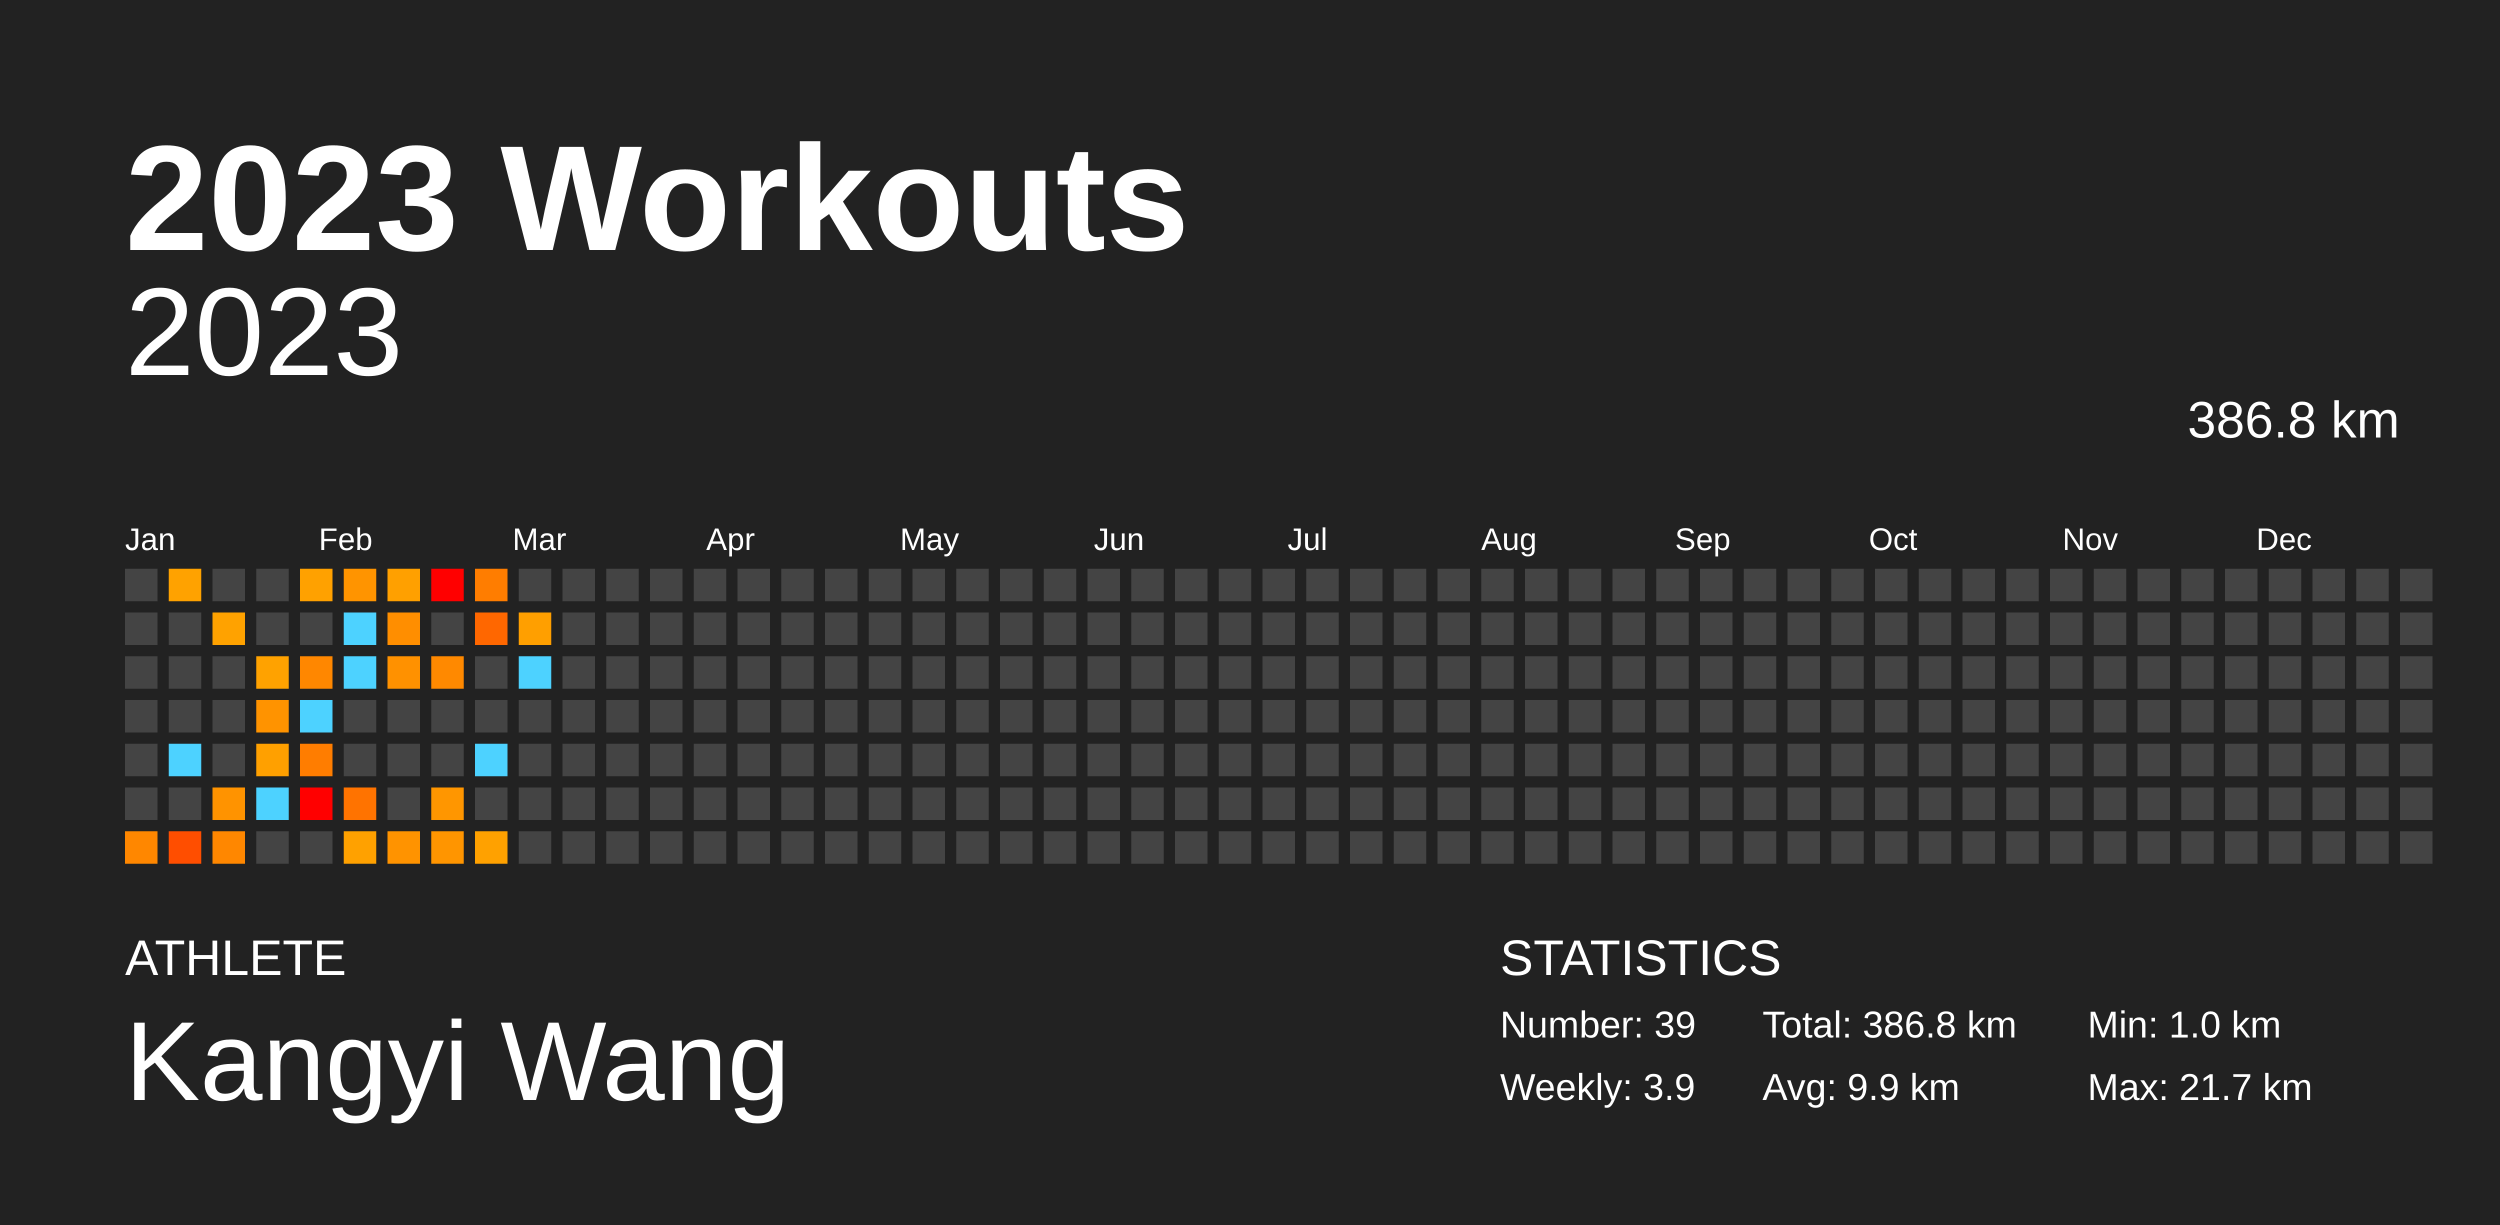
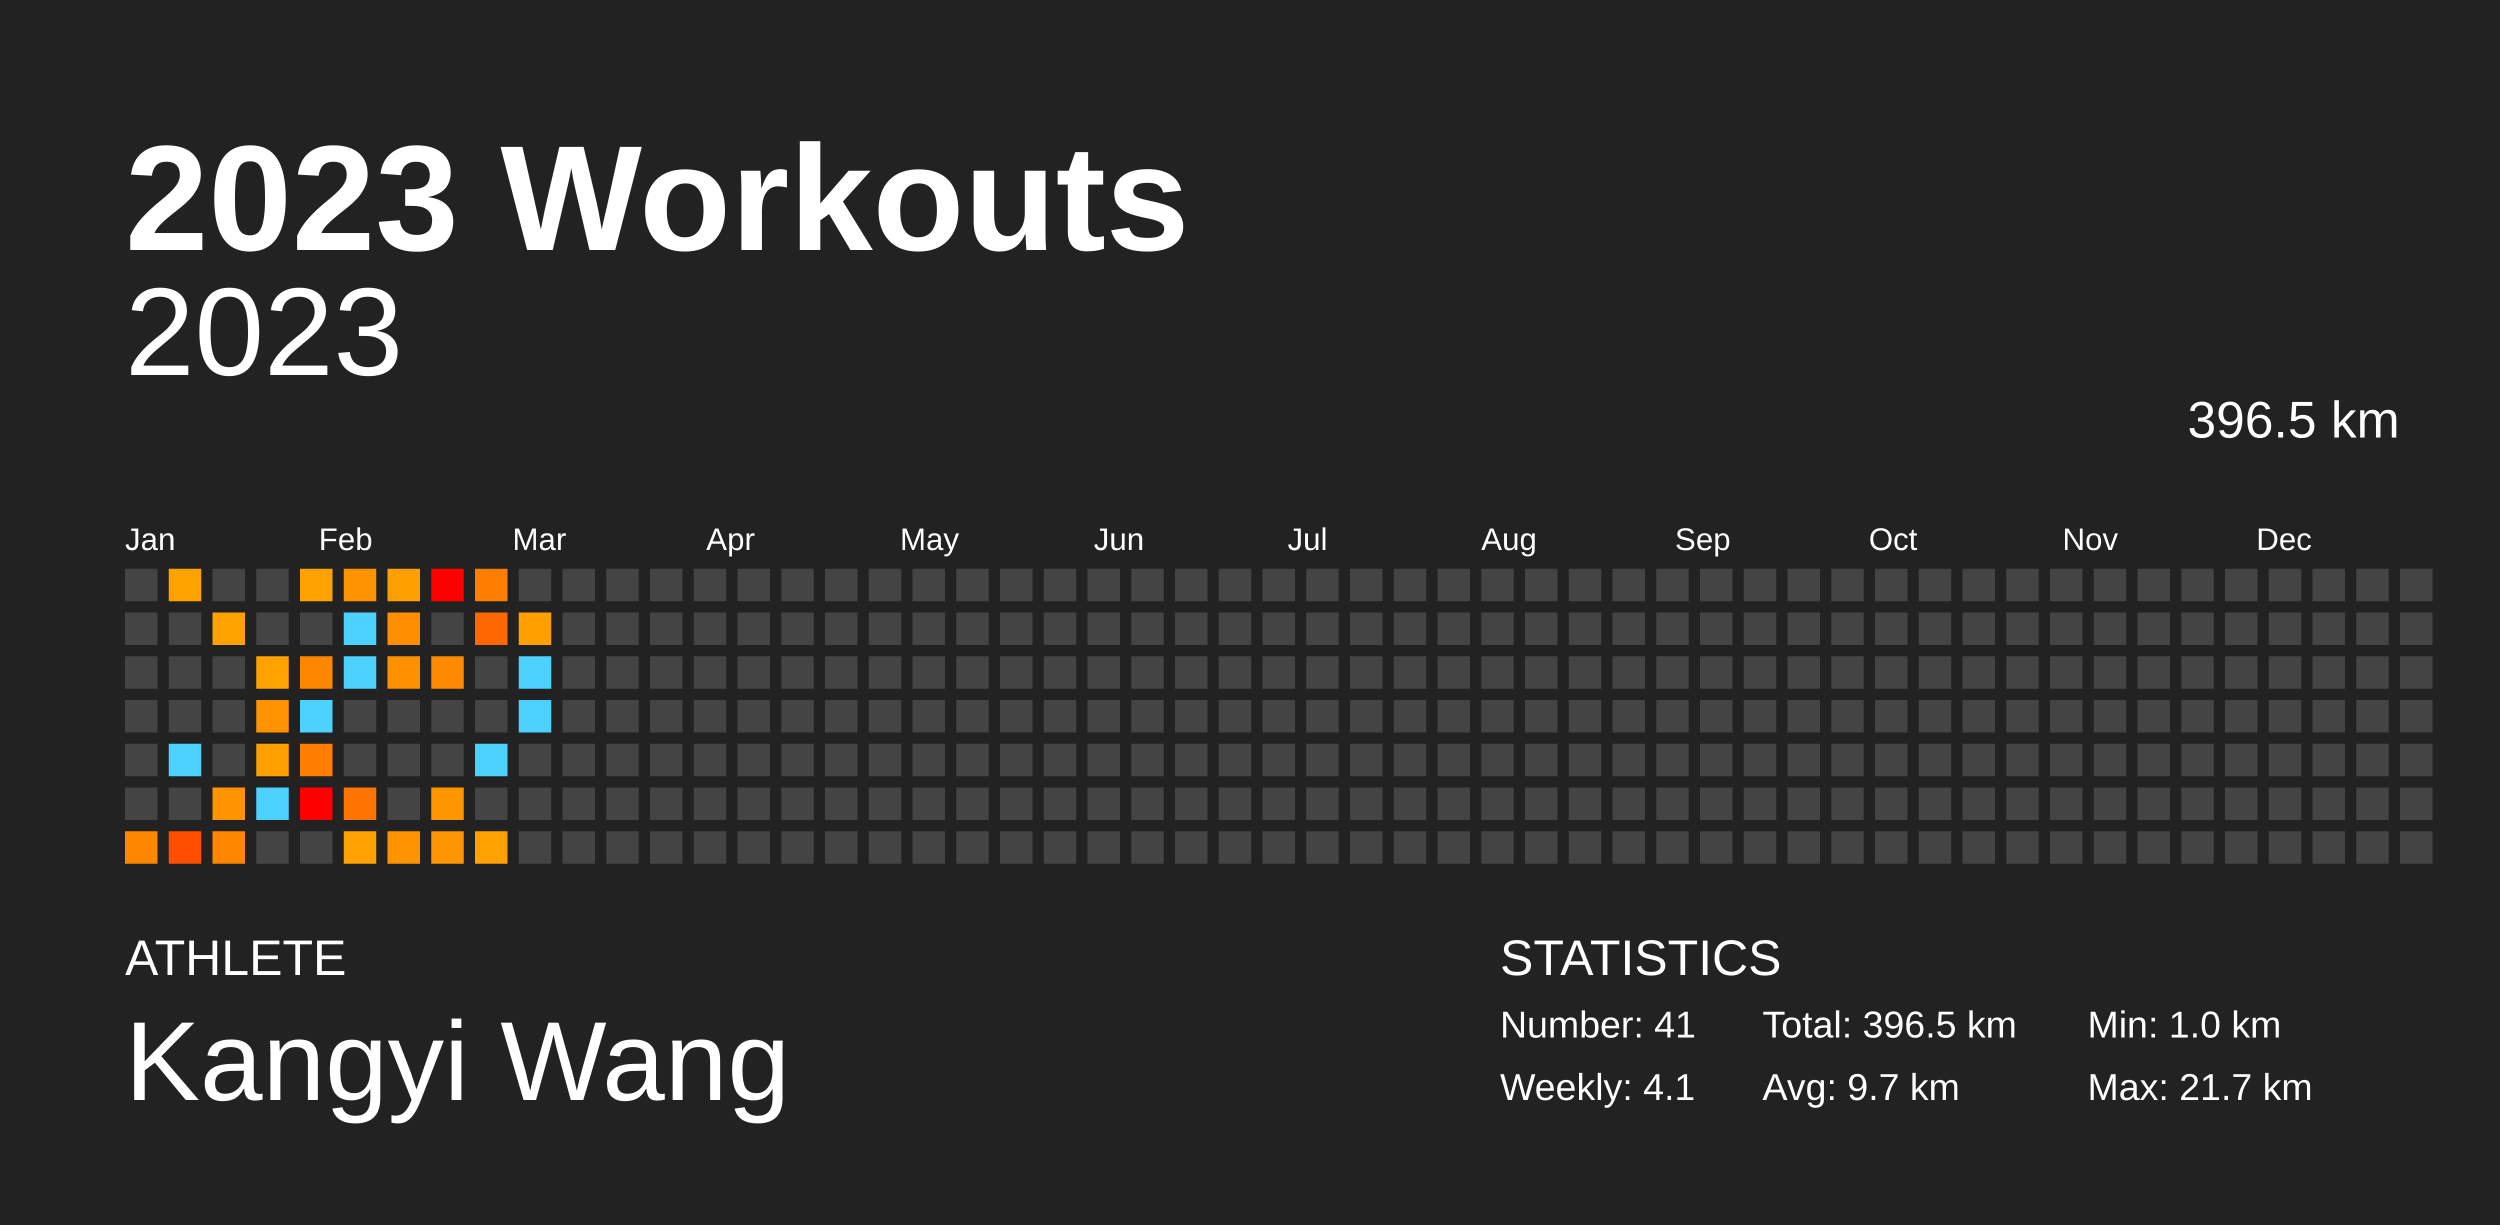
<svg xmlns="http://www.w3.org/2000/svg" baseProfile="full" height="98mm" version="1.1" viewBox="0,0,200,98" width="200mm">
  <defs />
  <rect fill="#222222" height="98" width="200" x="0" y="0" />
  <text fill="#FFFFFF" style="font-size:12px; font-family:Arial; font-weight:bold;" x="10" y="20">2023 Workouts</text>
  <text fill="#FFFFFF" style="font-size:4px; font-family:Arial" x="10" y="78">ATHLETE</text>
  <text fill="#FFFFFF" style="font-size:9px; font-family:Arial" x="10" y="88">Kangyi Wang</text>
  <text fill="#FFFFFF" style="font-size:4px; font-family:Arial" x="120" y="78">STATISTICS</text>
-   <text fill="#FFFFFF" style="font-size:3px; font-family:Arial" x="120" y="83">Number: 39</text>
-   <text fill="#FFFFFF" style="font-size:3px; font-family:Arial" x="120" y="88">Weekly: 3.9</text>
-   <text fill="#FFFFFF" style="font-size:3px; font-family:Arial" x="141" y="83">Total: 386.8 km</text>
-   <text fill="#FFFFFF" style="font-size:3px; font-family:Arial" x="141" y="88">Avg: 9.9 km</text>
+   <text fill="#FFFFFF" style="font-size:3px; font-family:Arial" x="120" y="83">Number: 41</text>
+   <text fill="#FFFFFF" style="font-size:3px; font-family:Arial" x="120" y="88">Weekly: 4.1</text>
+   <text fill="#FFFFFF" style="font-size:3px; font-family:Arial" x="141" y="83">Total: 396.5 km</text>
+   <text fill="#FFFFFF" style="font-size:3px; font-family:Arial" x="141" y="88">Avg: 9.7 km</text>
  <text fill="#FFFFFF" style="font-size:3px; font-family:Arial" x="167" y="83">Min: 1.0 km</text>
  <text fill="#FFFFFF" style="font-size:3px; font-family:Arial" x="167" y="88">Max: 21.7 km</text>
  <text alignment-baseline="hanging" fill="#FFFFFF" style="font-size:10.0px; font-family:Arial;" x="10" y="30">2023</text>
-   <text alignment-baseline="hanging" fill="#FFFFFF" style="font-size:4.125px; font-family:Arial;" x="175" y="35">386.8 km</text>
+   <text alignment-baseline="hanging" fill="#FFFFFF" style="font-size:4.125px; font-family:Arial;" x="175" y="35">396.5 km</text>
  <text fill="#FFFFFF" style="font-size:2.5px; font-family:Arial" x="10.0" y="44">Jan</text>
  <text fill="#FFFFFF" style="font-size:2.5px; font-family:Arial" x="25.5" y="44">Feb</text>
  <text fill="#FFFFFF" style="font-size:2.5px; font-family:Arial" x="41.0" y="44">Mar</text>
  <text fill="#FFFFFF" style="font-size:2.5px; font-family:Arial" x="56.5" y="44">Apr</text>
  <text fill="#FFFFFF" style="font-size:2.5px; font-family:Arial" x="72.0" y="44">May</text>
  <text fill="#FFFFFF" style="font-size:2.5px; font-family:Arial" x="87.5" y="44">Jun</text>
  <text fill="#FFFFFF" style="font-size:2.5px; font-family:Arial" x="103.0" y="44">Jul</text>
  <text fill="#FFFFFF" style="font-size:2.5px; font-family:Arial" x="118.5" y="44">Aug</text>
  <text fill="#FFFFFF" style="font-size:2.5px; font-family:Arial" x="134.0" y="44">Sep</text>
  <text fill="#FFFFFF" style="font-size:2.5px; font-family:Arial" x="149.5" y="44">Oct</text>
  <text fill="#FFFFFF" style="font-size:2.5px; font-family:Arial" x="165.0" y="44">Nov</text>
  <text fill="#FFFFFF" style="font-size:2.5px; font-family:Arial" x="180.5" y="44">Dec</text>
  <rect fill="#444444" height="2.6" width="2.6" x="10.0" y="45.5" />
  <rect fill="#444444" height="2.6" width="2.6" x="10.0" y="49.0" />
  <rect fill="#444444" height="2.6" width="2.6" x="10.0" y="52.5" />
  <rect fill="#444444" height="2.6" width="2.6" x="10.0" y="56.0" />
  <rect fill="#444444" height="2.6" width="2.6" x="10.0" y="59.5" />
  <rect fill="#444444" height="2.6" width="2.6" x="10.0" y="63.0" />
  <rect fill="#ff8700" height="2.6" width="2.6" x="10.0" y="66.5" />
  <rect fill="#ffa200" height="2.6" width="2.6" x="13.5" y="45.5" />
  <rect fill="#444444" height="2.6" width="2.6" x="13.5" y="49.0" />
  <rect fill="#444444" height="2.6" width="2.6" x="13.5" y="52.5" />
  <rect fill="#444444" height="2.6" width="2.6" x="13.5" y="56.0" />
  <rect fill="#4dd2ff" height="2.6" width="2.6" x="13.5" y="59.5" />
  <rect fill="#444444" height="2.6" width="2.6" x="13.5" y="63.0" />
  <rect fill="#ff4e00" height="2.6" width="2.6" x="13.5" y="66.5" />
  <rect fill="#444444" height="2.6" width="2.6" x="17.0" y="45.5" />
  <rect fill="#ffa200" height="2.6" width="2.6" x="17.0" y="49.0" />
  <rect fill="#444444" height="2.6" width="2.6" x="17.0" y="52.5" />
  <rect fill="#444444" height="2.6" width="2.6" x="17.0" y="56.0" />
  <rect fill="#444444" height="2.6" width="2.6" x="17.0" y="59.5" />
  <rect fill="#ff9300" height="2.6" width="2.6" x="17.0" y="63.0" />
  <rect fill="#ff8700" height="2.6" width="2.6" x="17.0" y="66.5" />
  <rect fill="#444444" height="2.6" width="2.6" x="20.5" y="45.5" />
  <rect fill="#444444" height="2.6" width="2.6" x="20.5" y="49.0" />
  <rect fill="#ffa200" height="2.6" width="2.6" x="20.5" y="52.5" />
  <rect fill="#ff9300" height="2.6" width="2.6" x="20.5" y="56.0" />
  <rect fill="#ffa000" height="2.6" width="2.6" x="20.5" y="59.5" />
  <rect fill="#4dd2ff" height="2.6" width="2.6" x="20.5" y="63.0" />
  <rect fill="#444444" height="2.6" width="2.6" x="20.5" y="66.5" />
  <rect fill="#ffa100" height="2.6" width="2.6" x="24.0" y="45.5" />
  <rect fill="#444444" height="2.6" width="2.6" x="24.0" y="49.0" />
  <rect fill="#ff8700" height="2.6" width="2.6" x="24.0" y="52.5" />
  <rect fill="#4dd2ff" height="2.6" width="2.6" x="24.0" y="56.0" />
  <rect fill="#ff7d00" height="2.6" width="2.6" x="24.0" y="59.5" />
  <rect fill="red" height="2.6" width="2.6" x="24.0" y="63.0" />
  <rect fill="#444444" height="2.6" width="2.6" x="24.0" y="66.5" />
  <rect fill="#ff9400" height="2.6" width="2.6" x="27.5" y="45.5" />
  <rect fill="#4dd2ff" height="2.6" width="2.6" x="27.5" y="49.0" />
  <rect fill="#4dd2ff" height="2.6" width="2.6" x="27.5" y="52.5" />
  <rect fill="#444444" height="2.6" width="2.6" x="27.5" y="56.0" />
  <rect fill="#444444" height="2.6" width="2.6" x="27.5" y="59.5" />
  <rect fill="#ff7300" height="2.6" width="2.6" x="27.5" y="63.0" />
  <rect fill="#ffa100" height="2.6" width="2.6" x="27.5" y="66.5" />
  <rect fill="#ffa000" height="2.6" width="2.6" x="31.0" y="45.5" />
  <rect fill="#ff8e00" height="2.6" width="2.6" x="31.0" y="49.0" />
  <rect fill="#ff9100" height="2.6" width="2.6" x="31.0" y="52.5" />
  <rect fill="#444444" height="2.6" width="2.6" x="31.0" y="56.0" />
  <rect fill="#444444" height="2.6" width="2.6" x="31.0" y="59.5" />
  <rect fill="#444444" height="2.6" width="2.6" x="31.0" y="63.0" />
  <rect fill="#ff9300" height="2.6" width="2.6" x="31.0" y="66.5" />
  <rect fill="red" height="2.6" width="2.6" x="34.5" y="45.5" />
  <rect fill="#444444" height="2.6" width="2.6" x="34.5" y="49.0" />
  <rect fill="#ff8900" height="2.6" width="2.6" x="34.5" y="52.5" />
  <rect fill="#444444" height="2.6" width="2.6" x="34.5" y="56.0" />
  <rect fill="#444444" height="2.6" width="2.6" x="34.5" y="59.5" />
  <rect fill="#ff9600" height="2.6" width="2.6" x="34.5" y="63.0" />
  <rect fill="#ff9500" height="2.6" width="2.6" x="34.5" y="66.5" />
  <rect fill="#ff7d00" height="2.6" width="2.6" x="38.0" y="45.5" />
  <rect fill="#ff6700" height="2.6" width="2.6" x="38.0" y="49.0" />
  <rect fill="#444444" height="2.6" width="2.6" x="38.0" y="52.5" />
  <rect fill="#444444" height="2.6" width="2.6" x="38.0" y="56.0" />
  <rect fill="#4dd2ff" height="2.6" width="2.6" x="38.0" y="59.5" />
  <rect fill="#444444" height="2.6" width="2.6" x="38.0" y="63.0" />
  <rect fill="#ffa100" height="2.6" width="2.6" x="38.0" y="66.5" />
  <rect fill="#444444" height="2.6" width="2.6" x="41.5" y="45.5" />
  <rect fill="#ff9f00" height="2.6" width="2.6" x="41.5" y="49.0" />
  <rect fill="#4dd2ff" height="2.6" width="2.6" x="41.5" y="52.5" />
-   <rect fill="#444444" height="2.6" width="2.6" x="41.5" y="56.0" />
+   <rect fill="#4dd2ff" height="2.6" width="2.6" x="41.5" y="56.0" />
  <rect fill="#444444" height="2.6" width="2.6" x="41.5" y="59.5" />
  <rect fill="#444444" height="2.6" width="2.6" x="41.5" y="63.0" />
  <rect fill="#444444" height="2.6" width="2.6" x="41.5" y="66.5" />
  <rect fill="#444444" height="2.6" width="2.6" x="45.0" y="45.5" />
  <rect fill="#444444" height="2.6" width="2.6" x="45.0" y="49.0" />
  <rect fill="#444444" height="2.6" width="2.6" x="45.0" y="52.5" />
  <rect fill="#444444" height="2.6" width="2.6" x="45.0" y="56.0" />
  <rect fill="#444444" height="2.6" width="2.6" x="45.0" y="59.5" />
  <rect fill="#444444" height="2.6" width="2.6" x="45.0" y="63.0" />
  <rect fill="#444444" height="2.6" width="2.6" x="45.0" y="66.5" />
  <rect fill="#444444" height="2.6" width="2.6" x="48.5" y="45.5" />
  <rect fill="#444444" height="2.6" width="2.6" x="48.5" y="49.0" />
  <rect fill="#444444" height="2.6" width="2.6" x="48.5" y="52.5" />
  <rect fill="#444444" height="2.6" width="2.6" x="48.5" y="56.0" />
  <rect fill="#444444" height="2.6" width="2.6" x="48.5" y="59.5" />
  <rect fill="#444444" height="2.6" width="2.6" x="48.5" y="63.0" />
  <rect fill="#444444" height="2.6" width="2.6" x="48.5" y="66.5" />
  <rect fill="#444444" height="2.6" width="2.6" x="52.0" y="45.5" />
  <rect fill="#444444" height="2.6" width="2.6" x="52.0" y="49.0" />
  <rect fill="#444444" height="2.6" width="2.6" x="52.0" y="52.5" />
  <rect fill="#444444" height="2.6" width="2.6" x="52.0" y="56.0" />
  <rect fill="#444444" height="2.6" width="2.6" x="52.0" y="59.5" />
  <rect fill="#444444" height="2.6" width="2.6" x="52.0" y="63.0" />
  <rect fill="#444444" height="2.6" width="2.6" x="52.0" y="66.5" />
  <rect fill="#444444" height="2.6" width="2.6" x="55.5" y="45.5" />
  <rect fill="#444444" height="2.6" width="2.6" x="55.5" y="49.0" />
  <rect fill="#444444" height="2.6" width="2.6" x="55.5" y="52.5" />
  <rect fill="#444444" height="2.6" width="2.6" x="55.5" y="56.0" />
  <rect fill="#444444" height="2.6" width="2.6" x="55.5" y="59.5" />
  <rect fill="#444444" height="2.6" width="2.6" x="55.5" y="63.0" />
  <rect fill="#444444" height="2.6" width="2.6" x="55.5" y="66.5" />
  <rect fill="#444444" height="2.6" width="2.6" x="59.0" y="45.5" />
  <rect fill="#444444" height="2.6" width="2.6" x="59.0" y="49.0" />
  <rect fill="#444444" height="2.6" width="2.6" x="59.0" y="52.5" />
  <rect fill="#444444" height="2.6" width="2.6" x="59.0" y="56.0" />
  <rect fill="#444444" height="2.6" width="2.6" x="59.0" y="59.5" />
  <rect fill="#444444" height="2.6" width="2.6" x="59.0" y="63.0" />
  <rect fill="#444444" height="2.6" width="2.6" x="59.0" y="66.5" />
  <rect fill="#444444" height="2.6" width="2.6" x="62.5" y="45.5" />
  <rect fill="#444444" height="2.6" width="2.6" x="62.5" y="49.0" />
  <rect fill="#444444" height="2.6" width="2.6" x="62.5" y="52.5" />
  <rect fill="#444444" height="2.6" width="2.6" x="62.5" y="56.0" />
  <rect fill="#444444" height="2.6" width="2.6" x="62.5" y="59.5" />
  <rect fill="#444444" height="2.6" width="2.6" x="62.5" y="63.0" />
  <rect fill="#444444" height="2.6" width="2.6" x="62.5" y="66.5" />
  <rect fill="#444444" height="2.6" width="2.6" x="66.0" y="45.5" />
  <rect fill="#444444" height="2.6" width="2.6" x="66.0" y="49.0" />
  <rect fill="#444444" height="2.6" width="2.6" x="66.0" y="52.5" />
  <rect fill="#444444" height="2.6" width="2.6" x="66.0" y="56.0" />
  <rect fill="#444444" height="2.6" width="2.6" x="66.0" y="59.5" />
  <rect fill="#444444" height="2.6" width="2.6" x="66.0" y="63.0" />
  <rect fill="#444444" height="2.6" width="2.6" x="66.0" y="66.5" />
  <rect fill="#444444" height="2.6" width="2.6" x="69.5" y="45.5" />
  <rect fill="#444444" height="2.6" width="2.6" x="69.5" y="49.0" />
  <rect fill="#444444" height="2.6" width="2.6" x="69.5" y="52.5" />
  <rect fill="#444444" height="2.6" width="2.6" x="69.5" y="56.0" />
  <rect fill="#444444" height="2.6" width="2.6" x="69.5" y="59.5" />
  <rect fill="#444444" height="2.6" width="2.6" x="69.5" y="63.0" />
  <rect fill="#444444" height="2.6" width="2.6" x="69.5" y="66.5" />
  <rect fill="#444444" height="2.6" width="2.6" x="73.0" y="45.5" />
  <rect fill="#444444" height="2.6" width="2.6" x="73.0" y="49.0" />
  <rect fill="#444444" height="2.6" width="2.6" x="73.0" y="52.5" />
  <rect fill="#444444" height="2.6" width="2.6" x="73.0" y="56.0" />
  <rect fill="#444444" height="2.6" width="2.6" x="73.0" y="59.5" />
  <rect fill="#444444" height="2.6" width="2.6" x="73.0" y="63.0" />
  <rect fill="#444444" height="2.6" width="2.6" x="73.0" y="66.5" />
  <rect fill="#444444" height="2.6" width="2.6" x="76.5" y="45.5" />
  <rect fill="#444444" height="2.6" width="2.6" x="76.5" y="49.0" />
  <rect fill="#444444" height="2.6" width="2.6" x="76.5" y="52.5" />
  <rect fill="#444444" height="2.6" width="2.6" x="76.5" y="56.0" />
  <rect fill="#444444" height="2.6" width="2.6" x="76.5" y="59.5" />
  <rect fill="#444444" height="2.6" width="2.6" x="76.5" y="63.0" />
  <rect fill="#444444" height="2.6" width="2.6" x="76.5" y="66.5" />
  <rect fill="#444444" height="2.6" width="2.6" x="80.0" y="45.5" />
  <rect fill="#444444" height="2.6" width="2.6" x="80.0" y="49.0" />
  <rect fill="#444444" height="2.6" width="2.6" x="80.0" y="52.5" />
  <rect fill="#444444" height="2.6" width="2.6" x="80.0" y="56.0" />
  <rect fill="#444444" height="2.6" width="2.6" x="80.0" y="59.5" />
  <rect fill="#444444" height="2.6" width="2.6" x="80.0" y="63.0" />
  <rect fill="#444444" height="2.6" width="2.6" x="80.0" y="66.5" />
  <rect fill="#444444" height="2.6" width="2.6" x="83.5" y="45.5" />
  <rect fill="#444444" height="2.6" width="2.6" x="83.5" y="49.0" />
  <rect fill="#444444" height="2.6" width="2.6" x="83.5" y="52.5" />
  <rect fill="#444444" height="2.6" width="2.6" x="83.5" y="56.0" />
  <rect fill="#444444" height="2.6" width="2.6" x="83.5" y="59.5" />
  <rect fill="#444444" height="2.6" width="2.6" x="83.5" y="63.0" />
  <rect fill="#444444" height="2.6" width="2.6" x="83.5" y="66.5" />
  <rect fill="#444444" height="2.6" width="2.6" x="87.0" y="45.5" />
  <rect fill="#444444" height="2.6" width="2.6" x="87.0" y="49.0" />
  <rect fill="#444444" height="2.6" width="2.6" x="87.0" y="52.5" />
  <rect fill="#444444" height="2.6" width="2.6" x="87.0" y="56.0" />
  <rect fill="#444444" height="2.6" width="2.6" x="87.0" y="59.5" />
  <rect fill="#444444" height="2.6" width="2.6" x="87.0" y="63.0" />
  <rect fill="#444444" height="2.6" width="2.6" x="87.0" y="66.5" />
  <rect fill="#444444" height="2.6" width="2.6" x="90.5" y="45.5" />
  <rect fill="#444444" height="2.6" width="2.6" x="90.5" y="49.0" />
  <rect fill="#444444" height="2.6" width="2.6" x="90.5" y="52.5" />
  <rect fill="#444444" height="2.6" width="2.6" x="90.5" y="56.0" />
  <rect fill="#444444" height="2.6" width="2.6" x="90.5" y="59.5" />
  <rect fill="#444444" height="2.6" width="2.6" x="90.5" y="63.0" />
  <rect fill="#444444" height="2.6" width="2.6" x="90.5" y="66.5" />
  <rect fill="#444444" height="2.6" width="2.6" x="94.0" y="45.5" />
  <rect fill="#444444" height="2.6" width="2.6" x="94.0" y="49.0" />
  <rect fill="#444444" height="2.6" width="2.6" x="94.0" y="52.5" />
  <rect fill="#444444" height="2.6" width="2.6" x="94.0" y="56.0" />
  <rect fill="#444444" height="2.6" width="2.6" x="94.0" y="59.5" />
  <rect fill="#444444" height="2.6" width="2.6" x="94.0" y="63.0" />
  <rect fill="#444444" height="2.6" width="2.6" x="94.0" y="66.5" />
  <rect fill="#444444" height="2.6" width="2.6" x="97.5" y="45.5" />
  <rect fill="#444444" height="2.6" width="2.6" x="97.5" y="49.0" />
  <rect fill="#444444" height="2.6" width="2.6" x="97.5" y="52.5" />
  <rect fill="#444444" height="2.6" width="2.6" x="97.5" y="56.0" />
  <rect fill="#444444" height="2.6" width="2.6" x="97.5" y="59.5" />
  <rect fill="#444444" height="2.6" width="2.6" x="97.5" y="63.0" />
  <rect fill="#444444" height="2.6" width="2.6" x="97.5" y="66.5" />
  <rect fill="#444444" height="2.6" width="2.6" x="101.0" y="45.5" />
  <rect fill="#444444" height="2.6" width="2.6" x="101.0" y="49.0" />
  <rect fill="#444444" height="2.6" width="2.6" x="101.0" y="52.5" />
  <rect fill="#444444" height="2.6" width="2.6" x="101.0" y="56.0" />
  <rect fill="#444444" height="2.6" width="2.6" x="101.0" y="59.5" />
  <rect fill="#444444" height="2.6" width="2.6" x="101.0" y="63.0" />
  <rect fill="#444444" height="2.6" width="2.6" x="101.0" y="66.5" />
  <rect fill="#444444" height="2.6" width="2.6" x="104.5" y="45.5" />
  <rect fill="#444444" height="2.6" width="2.6" x="104.5" y="49.0" />
  <rect fill="#444444" height="2.6" width="2.6" x="104.5" y="52.5" />
  <rect fill="#444444" height="2.6" width="2.6" x="104.5" y="56.0" />
  <rect fill="#444444" height="2.6" width="2.6" x="104.5" y="59.5" />
  <rect fill="#444444" height="2.6" width="2.6" x="104.5" y="63.0" />
  <rect fill="#444444" height="2.6" width="2.6" x="104.5" y="66.5" />
  <rect fill="#444444" height="2.6" width="2.6" x="108.0" y="45.5" />
  <rect fill="#444444" height="2.6" width="2.6" x="108.0" y="49.0" />
  <rect fill="#444444" height="2.6" width="2.6" x="108.0" y="52.5" />
  <rect fill="#444444" height="2.6" width="2.6" x="108.0" y="56.0" />
  <rect fill="#444444" height="2.6" width="2.6" x="108.0" y="59.5" />
  <rect fill="#444444" height="2.6" width="2.6" x="108.0" y="63.0" />
  <rect fill="#444444" height="2.6" width="2.6" x="108.0" y="66.5" />
  <rect fill="#444444" height="2.6" width="2.6" x="111.5" y="45.5" />
  <rect fill="#444444" height="2.6" width="2.6" x="111.5" y="49.0" />
  <rect fill="#444444" height="2.6" width="2.6" x="111.5" y="52.5" />
  <rect fill="#444444" height="2.6" width="2.6" x="111.5" y="56.0" />
  <rect fill="#444444" height="2.6" width="2.6" x="111.5" y="59.5" />
  <rect fill="#444444" height="2.6" width="2.6" x="111.5" y="63.0" />
  <rect fill="#444444" height="2.6" width="2.6" x="111.5" y="66.5" />
  <rect fill="#444444" height="2.6" width="2.6" x="115.0" y="45.5" />
  <rect fill="#444444" height="2.6" width="2.6" x="115.0" y="49.0" />
  <rect fill="#444444" height="2.6" width="2.6" x="115.0" y="52.5" />
  <rect fill="#444444" height="2.6" width="2.6" x="115.0" y="56.0" />
  <rect fill="#444444" height="2.6" width="2.6" x="115.0" y="59.5" />
  <rect fill="#444444" height="2.6" width="2.6" x="115.0" y="63.0" />
  <rect fill="#444444" height="2.6" width="2.6" x="115.0" y="66.5" />
  <rect fill="#444444" height="2.6" width="2.6" x="118.5" y="45.5" />
  <rect fill="#444444" height="2.6" width="2.6" x="118.5" y="49.0" />
  <rect fill="#444444" height="2.6" width="2.6" x="118.5" y="52.5" />
  <rect fill="#444444" height="2.6" width="2.6" x="118.5" y="56.0" />
  <rect fill="#444444" height="2.6" width="2.6" x="118.5" y="59.5" />
  <rect fill="#444444" height="2.6" width="2.6" x="118.5" y="63.0" />
  <rect fill="#444444" height="2.6" width="2.6" x="118.5" y="66.5" />
  <rect fill="#444444" height="2.6" width="2.6" x="122.0" y="45.5" />
  <rect fill="#444444" height="2.6" width="2.6" x="122.0" y="49.0" />
  <rect fill="#444444" height="2.6" width="2.6" x="122.0" y="52.5" />
  <rect fill="#444444" height="2.6" width="2.6" x="122.0" y="56.0" />
  <rect fill="#444444" height="2.6" width="2.6" x="122.0" y="59.5" />
  <rect fill="#444444" height="2.6" width="2.6" x="122.0" y="63.0" />
  <rect fill="#444444" height="2.6" width="2.6" x="122.0" y="66.5" />
  <rect fill="#444444" height="2.6" width="2.6" x="125.5" y="45.5" />
  <rect fill="#444444" height="2.6" width="2.6" x="125.5" y="49.0" />
  <rect fill="#444444" height="2.6" width="2.6" x="125.5" y="52.5" />
  <rect fill="#444444" height="2.6" width="2.6" x="125.5" y="56.0" />
  <rect fill="#444444" height="2.6" width="2.6" x="125.5" y="59.5" />
  <rect fill="#444444" height="2.6" width="2.6" x="125.5" y="63.0" />
  <rect fill="#444444" height="2.6" width="2.6" x="125.5" y="66.5" />
  <rect fill="#444444" height="2.6" width="2.6" x="129.0" y="45.5" />
  <rect fill="#444444" height="2.6" width="2.6" x="129.0" y="49.0" />
  <rect fill="#444444" height="2.6" width="2.6" x="129.0" y="52.5" />
  <rect fill="#444444" height="2.6" width="2.6" x="129.0" y="56.0" />
  <rect fill="#444444" height="2.6" width="2.6" x="129.0" y="59.5" />
  <rect fill="#444444" height="2.6" width="2.6" x="129.0" y="63.0" />
  <rect fill="#444444" height="2.6" width="2.6" x="129.0" y="66.5" />
  <rect fill="#444444" height="2.6" width="2.6" x="132.5" y="45.5" />
  <rect fill="#444444" height="2.6" width="2.6" x="132.5" y="49.0" />
  <rect fill="#444444" height="2.6" width="2.6" x="132.5" y="52.5" />
  <rect fill="#444444" height="2.6" width="2.6" x="132.5" y="56.0" />
  <rect fill="#444444" height="2.6" width="2.6" x="132.5" y="59.5" />
  <rect fill="#444444" height="2.6" width="2.6" x="132.5" y="63.0" />
  <rect fill="#444444" height="2.6" width="2.6" x="132.5" y="66.5" />
  <rect fill="#444444" height="2.6" width="2.6" x="136.0" y="45.5" />
  <rect fill="#444444" height="2.6" width="2.6" x="136.0" y="49.0" />
  <rect fill="#444444" height="2.6" width="2.6" x="136.0" y="52.5" />
  <rect fill="#444444" height="2.6" width="2.6" x="136.0" y="56.0" />
  <rect fill="#444444" height="2.6" width="2.6" x="136.0" y="59.5" />
  <rect fill="#444444" height="2.6" width="2.6" x="136.0" y="63.0" />
  <rect fill="#444444" height="2.6" width="2.6" x="136.0" y="66.5" />
  <rect fill="#444444" height="2.6" width="2.6" x="139.5" y="45.5" />
  <rect fill="#444444" height="2.6" width="2.6" x="139.5" y="49.0" />
  <rect fill="#444444" height="2.6" width="2.6" x="139.5" y="52.5" />
  <rect fill="#444444" height="2.6" width="2.6" x="139.5" y="56.0" />
  <rect fill="#444444" height="2.6" width="2.6" x="139.5" y="59.5" />
  <rect fill="#444444" height="2.6" width="2.6" x="139.5" y="63.0" />
  <rect fill="#444444" height="2.6" width="2.6" x="139.5" y="66.5" />
  <rect fill="#444444" height="2.6" width="2.6" x="143.0" y="45.5" />
  <rect fill="#444444" height="2.6" width="2.6" x="143.0" y="49.0" />
  <rect fill="#444444" height="2.6" width="2.6" x="143.0" y="52.5" />
  <rect fill="#444444" height="2.6" width="2.6" x="143.0" y="56.0" />
  <rect fill="#444444" height="2.6" width="2.6" x="143.0" y="59.5" />
  <rect fill="#444444" height="2.6" width="2.6" x="143.0" y="63.0" />
  <rect fill="#444444" height="2.6" width="2.6" x="143.0" y="66.5" />
  <rect fill="#444444" height="2.6" width="2.6" x="146.5" y="45.5" />
  <rect fill="#444444" height="2.6" width="2.6" x="146.5" y="49.0" />
  <rect fill="#444444" height="2.6" width="2.6" x="146.5" y="52.5" />
  <rect fill="#444444" height="2.6" width="2.6" x="146.5" y="56.0" />
  <rect fill="#444444" height="2.6" width="2.6" x="146.5" y="59.5" />
  <rect fill="#444444" height="2.6" width="2.6" x="146.5" y="63.0" />
  <rect fill="#444444" height="2.6" width="2.6" x="146.5" y="66.5" />
  <rect fill="#444444" height="2.6" width="2.6" x="150.0" y="45.5" />
  <rect fill="#444444" height="2.6" width="2.6" x="150.0" y="49.0" />
  <rect fill="#444444" height="2.6" width="2.6" x="150.0" y="52.5" />
  <rect fill="#444444" height="2.6" width="2.6" x="150.0" y="56.0" />
  <rect fill="#444444" height="2.6" width="2.6" x="150.0" y="59.5" />
  <rect fill="#444444" height="2.6" width="2.6" x="150.0" y="63.0" />
  <rect fill="#444444" height="2.6" width="2.6" x="150.0" y="66.5" />
  <rect fill="#444444" height="2.6" width="2.6" x="153.5" y="45.5" />
  <rect fill="#444444" height="2.6" width="2.6" x="153.5" y="49.0" />
  <rect fill="#444444" height="2.6" width="2.6" x="153.5" y="52.5" />
  <rect fill="#444444" height="2.6" width="2.6" x="153.5" y="56.0" />
  <rect fill="#444444" height="2.6" width="2.6" x="153.5" y="59.5" />
  <rect fill="#444444" height="2.6" width="2.6" x="153.5" y="63.0" />
  <rect fill="#444444" height="2.6" width="2.6" x="153.5" y="66.5" />
  <rect fill="#444444" height="2.6" width="2.6" x="157.0" y="45.5" />
  <rect fill="#444444" height="2.6" width="2.6" x="157.0" y="49.0" />
  <rect fill="#444444" height="2.6" width="2.6" x="157.0" y="52.5" />
  <rect fill="#444444" height="2.6" width="2.6" x="157.0" y="56.0" />
  <rect fill="#444444" height="2.6" width="2.6" x="157.0" y="59.5" />
  <rect fill="#444444" height="2.6" width="2.6" x="157.0" y="63.0" />
  <rect fill="#444444" height="2.6" width="2.6" x="157.0" y="66.5" />
  <rect fill="#444444" height="2.6" width="2.6" x="160.5" y="45.5" />
  <rect fill="#444444" height="2.6" width="2.6" x="160.5" y="49.0" />
  <rect fill="#444444" height="2.6" width="2.6" x="160.5" y="52.5" />
  <rect fill="#444444" height="2.6" width="2.6" x="160.5" y="56.0" />
  <rect fill="#444444" height="2.6" width="2.6" x="160.5" y="59.5" />
  <rect fill="#444444" height="2.6" width="2.6" x="160.5" y="63.0" />
  <rect fill="#444444" height="2.6" width="2.6" x="160.5" y="66.5" />
  <rect fill="#444444" height="2.6" width="2.6" x="164.0" y="45.5" />
  <rect fill="#444444" height="2.6" width="2.6" x="164.0" y="49.0" />
  <rect fill="#444444" height="2.6" width="2.6" x="164.0" y="52.5" />
  <rect fill="#444444" height="2.6" width="2.6" x="164.0" y="56.0" />
  <rect fill="#444444" height="2.6" width="2.6" x="164.0" y="59.5" />
  <rect fill="#444444" height="2.6" width="2.6" x="164.0" y="63.0" />
  <rect fill="#444444" height="2.6" width="2.6" x="164.0" y="66.5" />
  <rect fill="#444444" height="2.6" width="2.6" x="167.5" y="45.5" />
  <rect fill="#444444" height="2.6" width="2.6" x="167.5" y="49.0" />
  <rect fill="#444444" height="2.6" width="2.6" x="167.5" y="52.5" />
  <rect fill="#444444" height="2.6" width="2.6" x="167.5" y="56.0" />
  <rect fill="#444444" height="2.6" width="2.6" x="167.5" y="59.5" />
  <rect fill="#444444" height="2.6" width="2.6" x="167.5" y="63.0" />
  <rect fill="#444444" height="2.6" width="2.6" x="167.5" y="66.5" />
  <rect fill="#444444" height="2.6" width="2.6" x="171.0" y="45.5" />
  <rect fill="#444444" height="2.6" width="2.6" x="171.0" y="49.0" />
  <rect fill="#444444" height="2.6" width="2.6" x="171.0" y="52.5" />
  <rect fill="#444444" height="2.6" width="2.6" x="171.0" y="56.0" />
  <rect fill="#444444" height="2.6" width="2.6" x="171.0" y="59.5" />
  <rect fill="#444444" height="2.6" width="2.6" x="171.0" y="63.0" />
  <rect fill="#444444" height="2.6" width="2.6" x="171.0" y="66.5" />
  <rect fill="#444444" height="2.6" width="2.6" x="174.5" y="45.5" />
  <rect fill="#444444" height="2.6" width="2.6" x="174.5" y="49.0" />
  <rect fill="#444444" height="2.6" width="2.6" x="174.5" y="52.5" />
  <rect fill="#444444" height="2.6" width="2.6" x="174.5" y="56.0" />
  <rect fill="#444444" height="2.6" width="2.6" x="174.5" y="59.5" />
  <rect fill="#444444" height="2.6" width="2.6" x="174.5" y="63.0" />
  <rect fill="#444444" height="2.6" width="2.6" x="174.5" y="66.5" />
  <rect fill="#444444" height="2.6" width="2.6" x="178.0" y="45.5" />
  <rect fill="#444444" height="2.6" width="2.6" x="178.0" y="49.0" />
  <rect fill="#444444" height="2.6" width="2.6" x="178.0" y="52.5" />
  <rect fill="#444444" height="2.6" width="2.6" x="178.0" y="56.0" />
  <rect fill="#444444" height="2.6" width="2.6" x="178.0" y="59.5" />
  <rect fill="#444444" height="2.6" width="2.6" x="178.0" y="63.0" />
  <rect fill="#444444" height="2.6" width="2.6" x="178.0" y="66.5" />
  <rect fill="#444444" height="2.6" width="2.6" x="181.5" y="45.5" />
  <rect fill="#444444" height="2.6" width="2.6" x="181.5" y="49.0" />
  <rect fill="#444444" height="2.6" width="2.6" x="181.5" y="52.5" />
  <rect fill="#444444" height="2.6" width="2.6" x="181.5" y="56.0" />
  <rect fill="#444444" height="2.6" width="2.6" x="181.5" y="59.5" />
  <rect fill="#444444" height="2.6" width="2.6" x="181.5" y="63.0" />
  <rect fill="#444444" height="2.6" width="2.6" x="181.5" y="66.5" />
  <rect fill="#444444" height="2.6" width="2.6" x="185.0" y="45.5" />
  <rect fill="#444444" height="2.6" width="2.6" x="185.0" y="49.0" />
  <rect fill="#444444" height="2.6" width="2.6" x="185.0" y="52.5" />
  <rect fill="#444444" height="2.6" width="2.6" x="185.0" y="56.0" />
  <rect fill="#444444" height="2.6" width="2.6" x="185.0" y="59.5" />
  <rect fill="#444444" height="2.6" width="2.6" x="185.0" y="63.0" />
  <rect fill="#444444" height="2.6" width="2.6" x="185.0" y="66.5" />
  <rect fill="#444444" height="2.6" width="2.6" x="188.5" y="45.5" />
  <rect fill="#444444" height="2.6" width="2.6" x="188.5" y="49.0" />
  <rect fill="#444444" height="2.6" width="2.6" x="188.5" y="52.5" />
  <rect fill="#444444" height="2.6" width="2.6" x="188.5" y="56.0" />
  <rect fill="#444444" height="2.6" width="2.6" x="188.5" y="59.5" />
  <rect fill="#444444" height="2.6" width="2.6" x="188.5" y="63.0" />
  <rect fill="#444444" height="2.6" width="2.6" x="188.5" y="66.5" />
  <rect fill="#444444" height="2.6" width="2.6" x="192.0" y="45.5" />
  <rect fill="#444444" height="2.6" width="2.6" x="192.0" y="49.0" />
  <rect fill="#444444" height="2.6" width="2.6" x="192.0" y="52.5" />
  <rect fill="#444444" height="2.6" width="2.6" x="192.0" y="56.0" />
  <rect fill="#444444" height="2.6" width="2.6" x="192.0" y="59.5" />
  <rect fill="#444444" height="2.6" width="2.6" x="192.0" y="63.0" />
  <rect fill="#444444" height="2.6" width="2.6" x="192.0" y="66.5" />
</svg>
